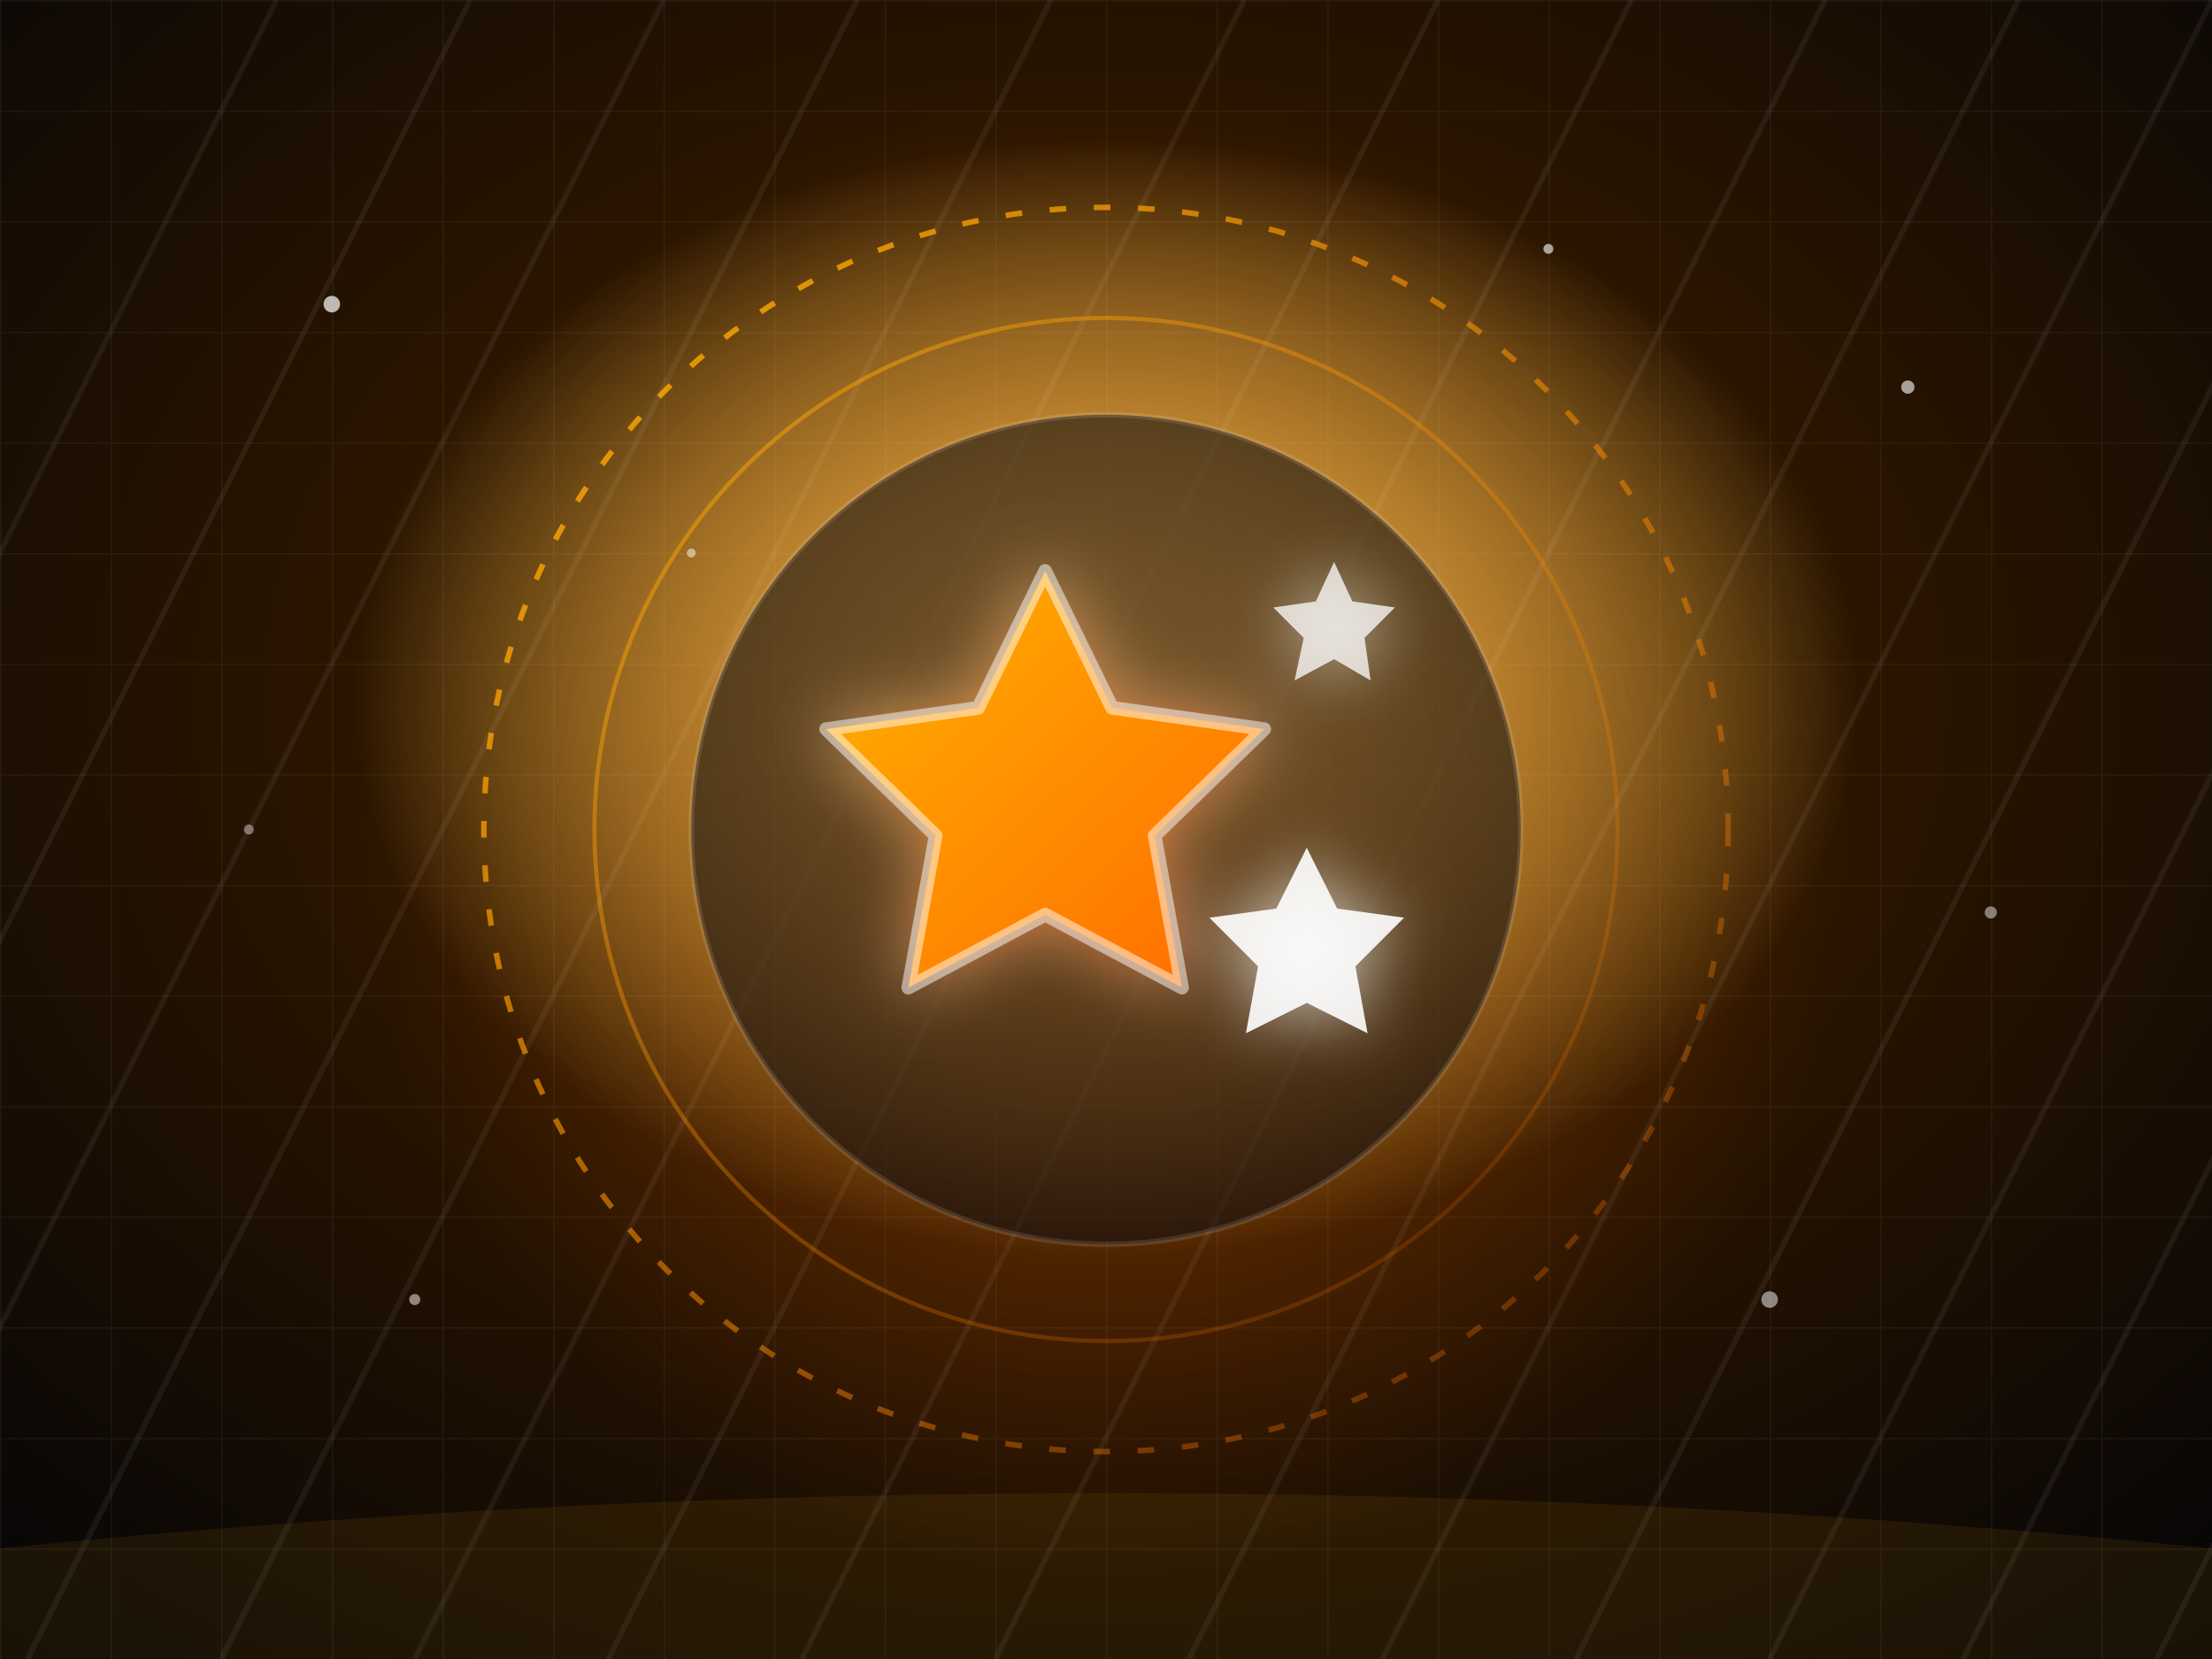
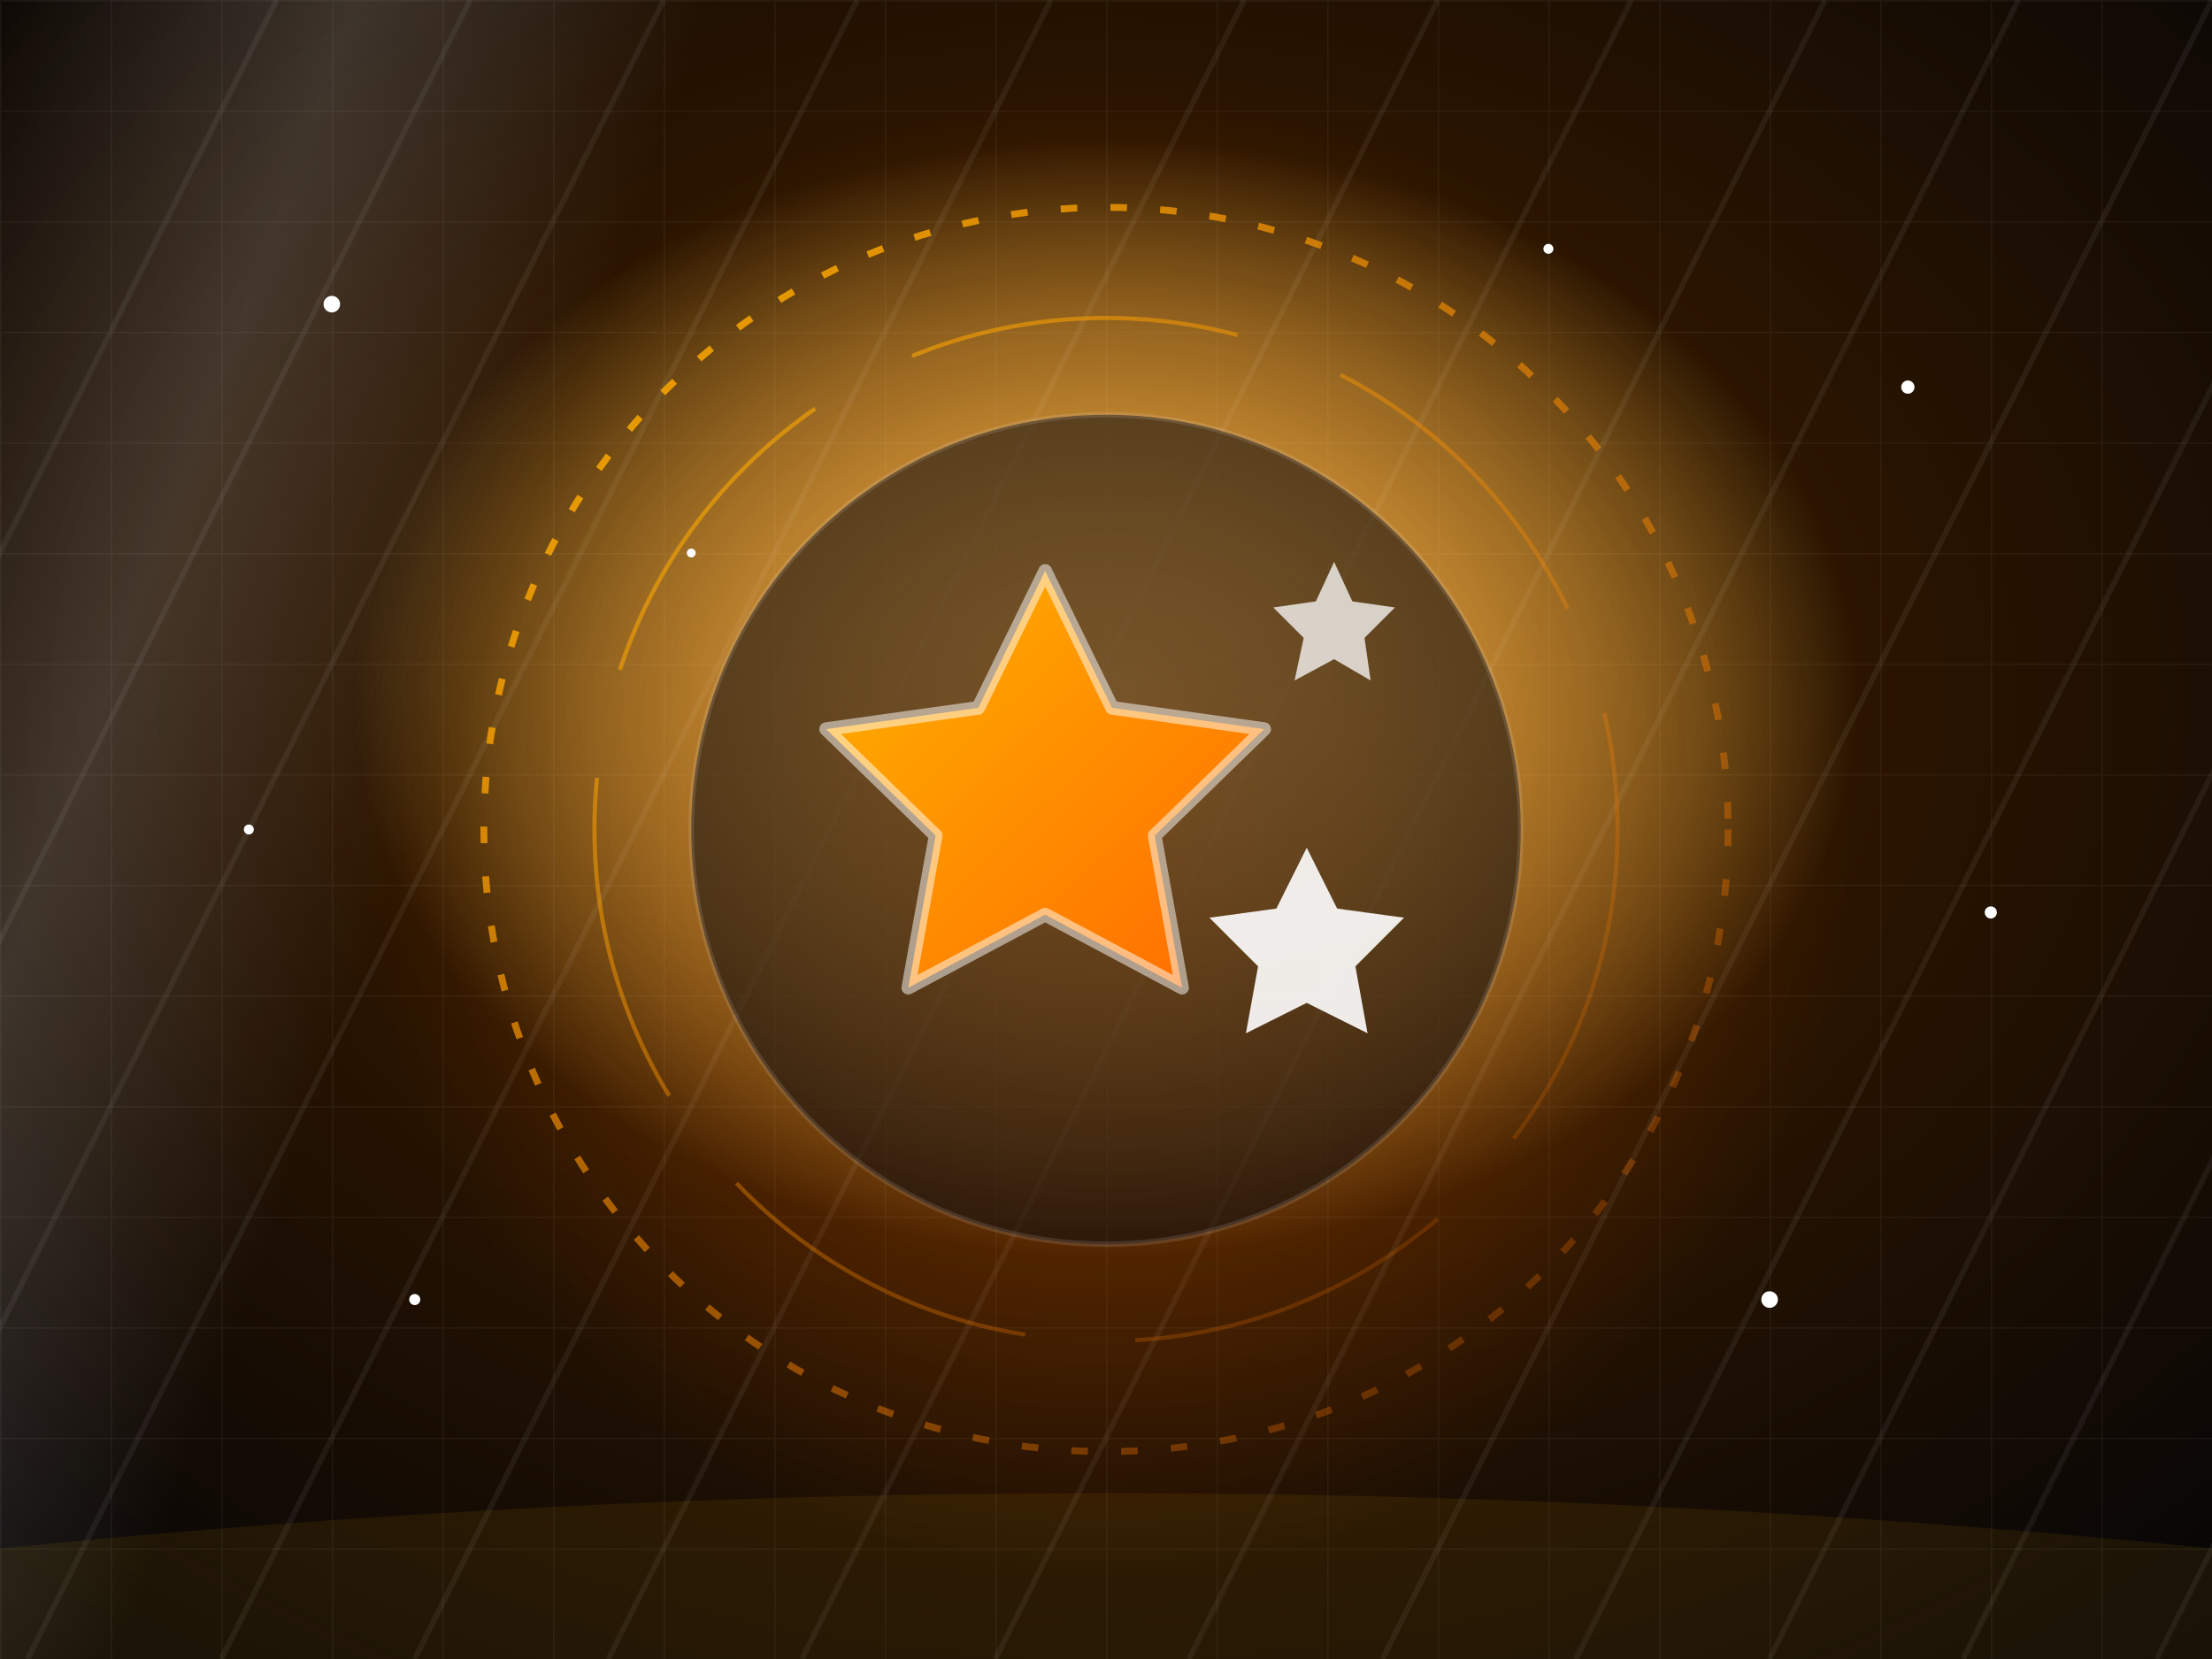
<svg xmlns="http://www.w3.org/2000/svg" viewBox="0 0 800 600" width="800" height="600">
+   <style>
+   .spin{transform-box:fill-box;transform-origin:center;animation:spin 14s linear infinite}
+   .spin-r{transform-box:fill-box;transform-origin:center;animation:spin 22s linear infinite reverse}
+   .spin-slow{transform-box:fill-box;transform-origin:center;animation:spin 8s linear infinite}
+   .pulse{transform-box:fill-box;transform-origin:center;animation:pulse 3s ease-in-out infinite}
+   .float{animation:float 3.4s ease-in-out infinite}
+   .tw{animation:tw 2.2s ease-in-out infinite}.d2{animation-delay:1.1s}.d3{animation-delay:.6s}.d4{animation-delay:1.6s}
+   .blink{animation:blink 1.1s steps(2,start) infinite}
+   .sweep{animation:sweep 5s ease-in-out infinite}
+   .scan{animation:scan 4s linear infinite}
+   .glitch1{animation:g1 2.6s steps(1) infinite}.glitch2{animation:g2 2.6s steps(1) infinite}
+   .rise{animation:rise 6s linear infinite}
+   .flow{stroke-dasharray:14 22;animation:flow 1.6s linear infinite}
+   .bar{transform-box:fill-box;transform-origin:left center;animation:bar 2.8s ease-in-out infinite}
+   @keyframes spin{to{transform:rotate(360deg)}}
+   @keyframes pulse{50%{transform:scale(1.12);opacity:.55}}
+   @keyframes float{50%{transform:translateY(-14px)}}
+   @keyframes tw{0%,100%{opacity:.25}50%{opacity:1}}
+   @keyframes blink{to{visibility:hidden}}
+   @keyframes sweep{0%{transform:translateX(-900px)}55%,100%{transform:translateX(1500px)}}
+   @keyframes scan{from{transform:translateY(-120px)}to{transform:translateY(900px)}}
+   @keyframes g1{0%,86%,100%{transform:none;opacity:0}88%{transform:translate(-8px,2px);opacity:.85}92%{transform:translate(6px,-3px);opacity:.85}}
+   @keyframes g2{0%,86%,100%{transform:none;opacity:0}89%{transform:translate(7px,1px);opacity:.8}93%{transform:translate(-5px,-2px);opacity:.8}}
+   @keyframes rise{from{transform:translateY(0);opacity:0}15%{opacity:.9}to{transform:translateY(-420px);opacity:0}}
+   @keyframes flow{to{stroke-dashoffset:-72}}
+   @keyframes bar{0%{transform:scaleX(.05)}60%,100%{transform:scaleX(1)}}
+   @media (prefers-reduced-motion:reduce){*{animation:none!important}}
+ </style>
  <defs>
    <radialGradient id="bg" cx="50%" cy="42%" r="75%">
      <stop offset="0" stop-color="#ffb400" stop-opacity=".55" />
      <stop offset=".45" stop-color="#2b1500" />
      <stop offset="1" stop-color="#050507" />
    </radialGradient>
    <radialGradient id="glow" cx="50%" cy="50%" r="50%">
-       <stop offset="0" stop-color="#ff6a00" stop-opacity=".7" />
+       <stop offset="0" stop-color="#ff6a00" stop-opacity=".75" />
      <stop offset="1" stop-color="#ff6a00" stop-opacity="0" />
    </radialGradient>
    <linearGradient id="ig" x1="0" y1="0" x2="1" y2="1">
      <stop offset="0" stop-color="#ffb400" />
      <stop offset="1" stop-color="#ff6a00" />
    </linearGradient>
    <linearGradient id="ring" x1="0" y1="0" x2="1" y2="1">
-       <stop offset="0" stop-color="#ffb400" stop-opacity=".9" />
-       <stop offset="1" stop-color="#ff6a00" stop-opacity=".2" />
+       <stop offset="0" stop-color="#ffb400" stop-opacity=".95" />
+       <stop offset="1" stop-color="#ff6a00" stop-opacity=".15" />
+     </linearGradient>
+     <linearGradient id="shine" x1="0" y1="0" x2="1" y2="0">
+       <stop offset="0" stop-color="#fff" stop-opacity="0" />
+       <stop offset=".5" stop-color="#fff" stop-opacity=".16" />
+       <stop offset="1" stop-color="#fff" stop-opacity="0" />
+     </linearGradient>
+     <linearGradient id="scanl" x1="0" y1="0" x2="0" y2="1">
+       <stop offset="0" stop-color="#ff6a00" stop-opacity="0" />
+       <stop offset=".85" stop-color="#ff6a00" stop-opacity=".18" />
+       <stop offset="1" stop-color="#fff" stop-opacity=".35" />
    </linearGradient>
    <pattern id="grid" width="40" height="40" patternUnits="userSpaceOnUse">
      <path d="M40 0H0V40" fill="none" stroke="#fff" stroke-opacity=".05" stroke-width="1" />
    </pattern>
-     <filter id="soft" x="-50%" y="-50%" width="200%" height="200%">
-       <feGaussianBlur stdDeviation="1.1" />
-     </filter>
  </defs>
  <rect width="800" height="600" fill="url(#bg)" />
  <rect width="800" height="600" fill="url(#grid)" />
  <g stroke="#fff" stroke-opacity=".06" stroke-width="2">
    <path d="M-200 600 L100 0" />
    <path d="M-130 600 L170 0" />
    <path d="M-60 600 L240 0" />
    <path d="M10 600 L310 0" />
    <path d="M80 600 L380 0" />
    <path d="M150 600 L450 0" />
    <path d="M220 600 L520 0" />
    <path d="M290 600 L590 0" />
    <path d="M360 600 L660 0" />
    <path d="M430 600 L730 0" />
    <path d="M500 600 L800 0" />
    <path d="M570 600 L870 0" />
    <path d="M640 600 L940 0" />
    <path d="M710 600 L1010 0" />
    <path d="M780 600 L1080 0" />
    <path d="M850 600 L1150 0" />
  </g>
-   <circle cx="400" cy="300" r="270" fill="url(#glow)" opacity=".55" />
-   <circle cx="400" cy="300" r="225" fill="none" stroke="url(#ring)" stroke-width="2" stroke-dasharray="6 10" />
-   <circle cx="400" cy="300" r="185" fill="none" stroke="url(#ring)" stroke-width="1.5" opacity=".6" />
+   <circle class="pulse" cx="400" cy="300" r="270" fill="url(#glow)" opacity=".55" />
+   <circle class="spin" cx="400" cy="300" r="225" fill="none" stroke="url(#ring)" stroke-width="2.5" stroke-dasharray="6 12" />
+   <circle class="spin-r" cx="400" cy="300" r="185" fill="none" stroke="url(#ring)" stroke-width="1.5" stroke-dasharray="120 40" opacity=".7" />
  <circle cx="400" cy="300" r="150" fill="#0b0b12" fill-opacity=".55" stroke="#fff" stroke-opacity=".12" stroke-width="2" />
-   <g transform="translate(400 300) scale(11) translate(-12 -12)" filter="url(#soft)" opacity=".75">
-     <path d="M10 3.5l2.2 4.5 5 .7-3.6 3.5.9 5L10 14.8l-4.5 2.4.9-5L2.8 8.7l5-.7z" fill="url(#ig)" stroke="#fff" stroke-opacity=".5" stroke-width=".45" stroke-linejoin="round" />
-     <path d="M18.6 12.6l1 2 2.2.3-1.6 1.6.4 2.2-2-1-2 1 .4-2.2-1.6-1.6 2.2-.3z" fill="#fff" fill-opacity=".9" />
-     <path d="M19.5 3.2l.6 1.3 1.4.2-1 1 .2 1.4-1.2-.7-1.3.7.3-1.4-1-1 1.4-.2z" fill="#fff" fill-opacity=".75" />
+   <g class="float">
+     <g transform="translate(400 300) scale(11) translate(-12 -12)">
+       <path d="M10 3.5l2.2 4.5 5 .7-3.6 3.5.9 5L10 14.8l-4.5 2.4.9-5L2.8 8.7l5-.7z" fill="url(#ig)" stroke="#fff" stroke-opacity=".5" stroke-width=".45" stroke-linejoin="round" />
+       <path class="tw" d="M18.6 12.6l1 2 2.2.3-1.6 1.6.4 2.2-2-1-2 1 .4-2.2-1.6-1.6 2.2-.3z" fill="#fff" fill-opacity=".9" />
+       <path class="tw d2" d="M19.5 3.2l.6 1.3 1.4.2-1 1 .2 1.4-1.2-.7-1.3.7.3-1.4-1-1 1.4-.2z" fill="#fff" fill-opacity=".75" />
+     </g>
  </g>
-   <g transform="translate(400 300) scale(11) translate(-12 -12)">
-     <path d="M10 3.5l2.2 4.5 5 .7-3.6 3.5.9 5L10 14.8l-4.5 2.4.9-5L2.8 8.7l5-.7z" fill="url(#ig)" stroke="#fff" stroke-opacity=".5" stroke-width=".45" stroke-linejoin="round" />
-     <path d="M18.6 12.6l1 2 2.2.3-1.6 1.6.4 2.2-2-1-2 1 .4-2.2-1.6-1.6 2.2-.3z" fill="#fff" fill-opacity=".9" />
-     <path d="M19.5 3.2l.6 1.3 1.4.2-1 1 .2 1.4-1.2-.7-1.3.7.3-1.4-1-1 1.4-.2z" fill="#fff" fill-opacity=".75" />
+   <circle class="tw " cx="120" cy="110" r="3" fill="#fff" />
+   <circle class="tw d2" cx="690" cy="140" r="2.4" fill="#fff" />
+   <circle class="tw d3" cx="640" cy="470" r="3" fill="#fff" />
+   <circle class="tw d4" cx="150" cy="470" r="2" fill="#fff" />
+   <circle class="tw " cx="560" cy="90" r="1.8" fill="#fff" />
+   <circle class="tw d2" cx="250" cy="200" r="1.6" fill="#fff" />
+   <circle class="tw d3" cx="720" cy="330" r="2.2" fill="#fff" />
+   <circle class="tw d4" cx="90" cy="300" r="1.8" fill="#fff" />
+   <g transform="skewX(-20)">
+     <rect class="sweep" x="0" y="-100" width="260" height="800" fill="url(#shine)" />
  </g>
-   <circle cx="120" cy="110" r="3" fill="#fff" opacity="0.7" />
-   <circle cx="690" cy="140" r="2.4" fill="#fff" opacity="0.6" />
-   <circle cx="640" cy="470" r="3" fill="#fff" opacity="0.5" />
-   <circle cx="150" cy="470" r="2" fill="#fff" opacity="0.5" />
-   <circle cx="560" cy="90" r="1.8" fill="#fff" opacity="0.6" />
-   <circle cx="250" cy="200" r="1.6" fill="#fff" opacity="0.5" />
-   <circle cx="720" cy="330" r="2.2" fill="#fff" opacity="0.45" />
-   <circle cx="90" cy="300" r="1.8" fill="#fff" opacity="0.4" />
  <path d="M0 560 Q400 520 800 560 V600 H0Z" fill="#ffb400" opacity=".08" />
</svg>
